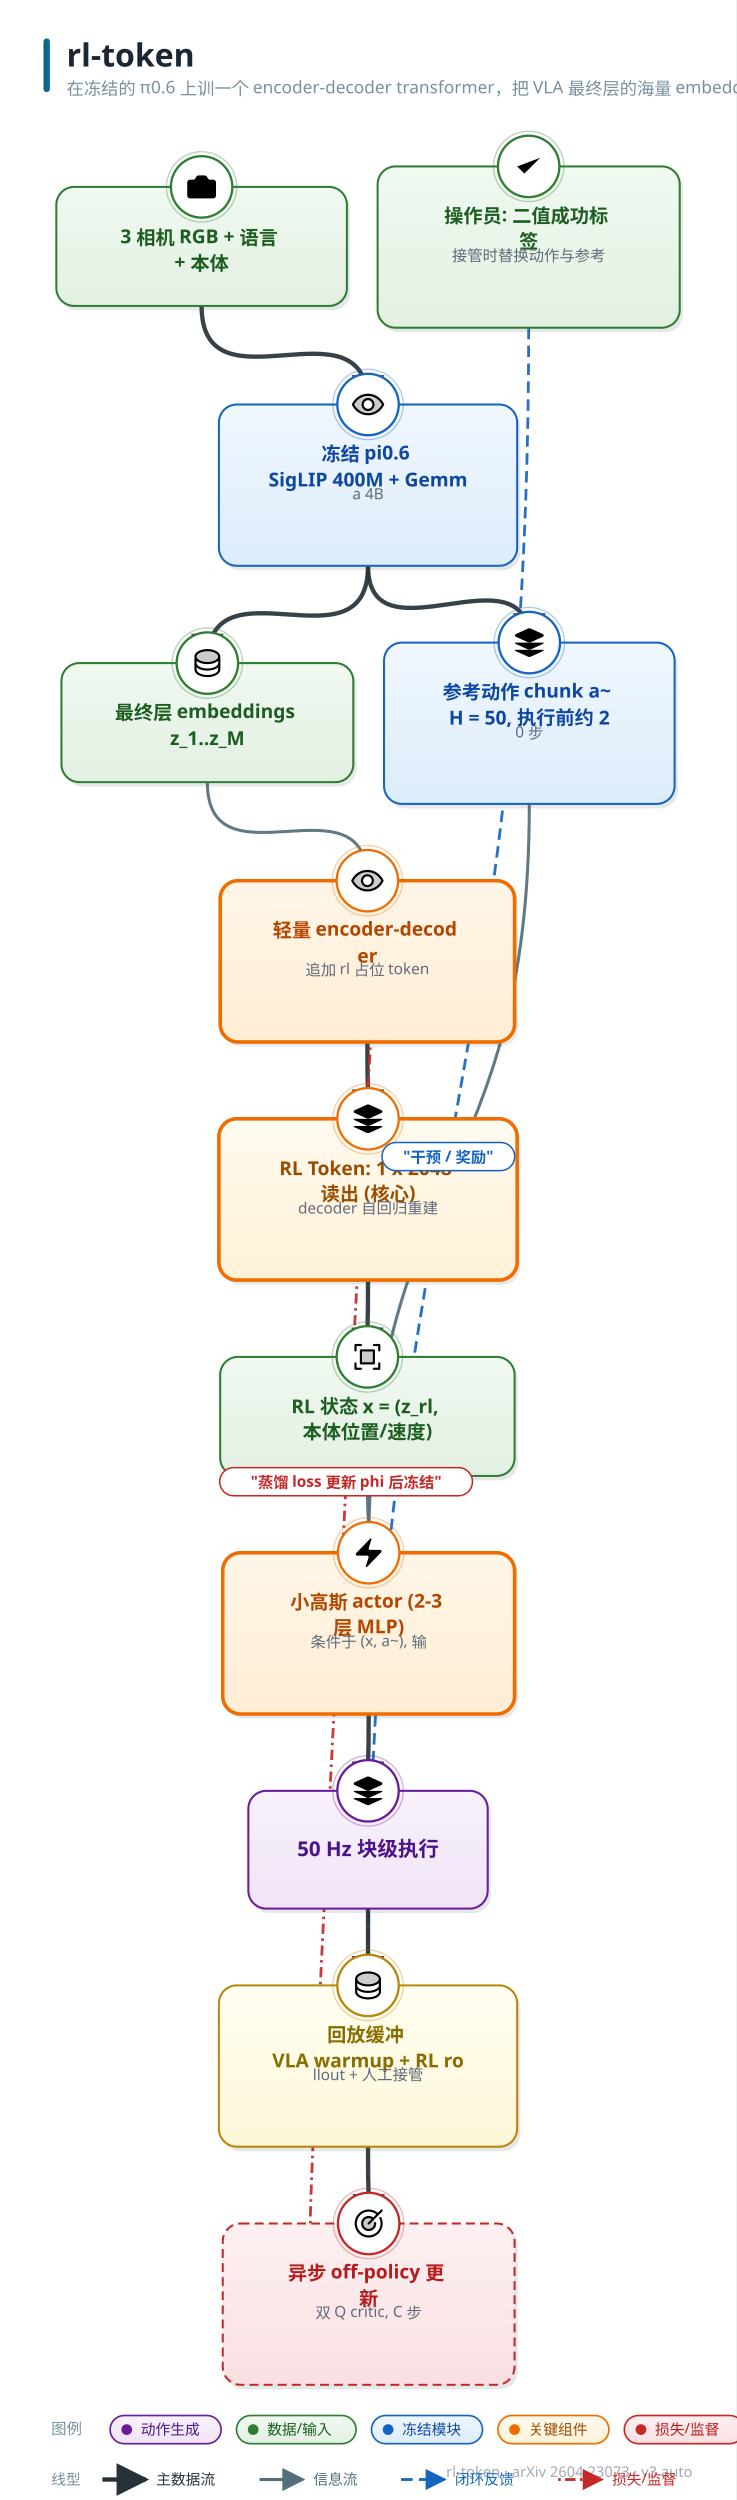
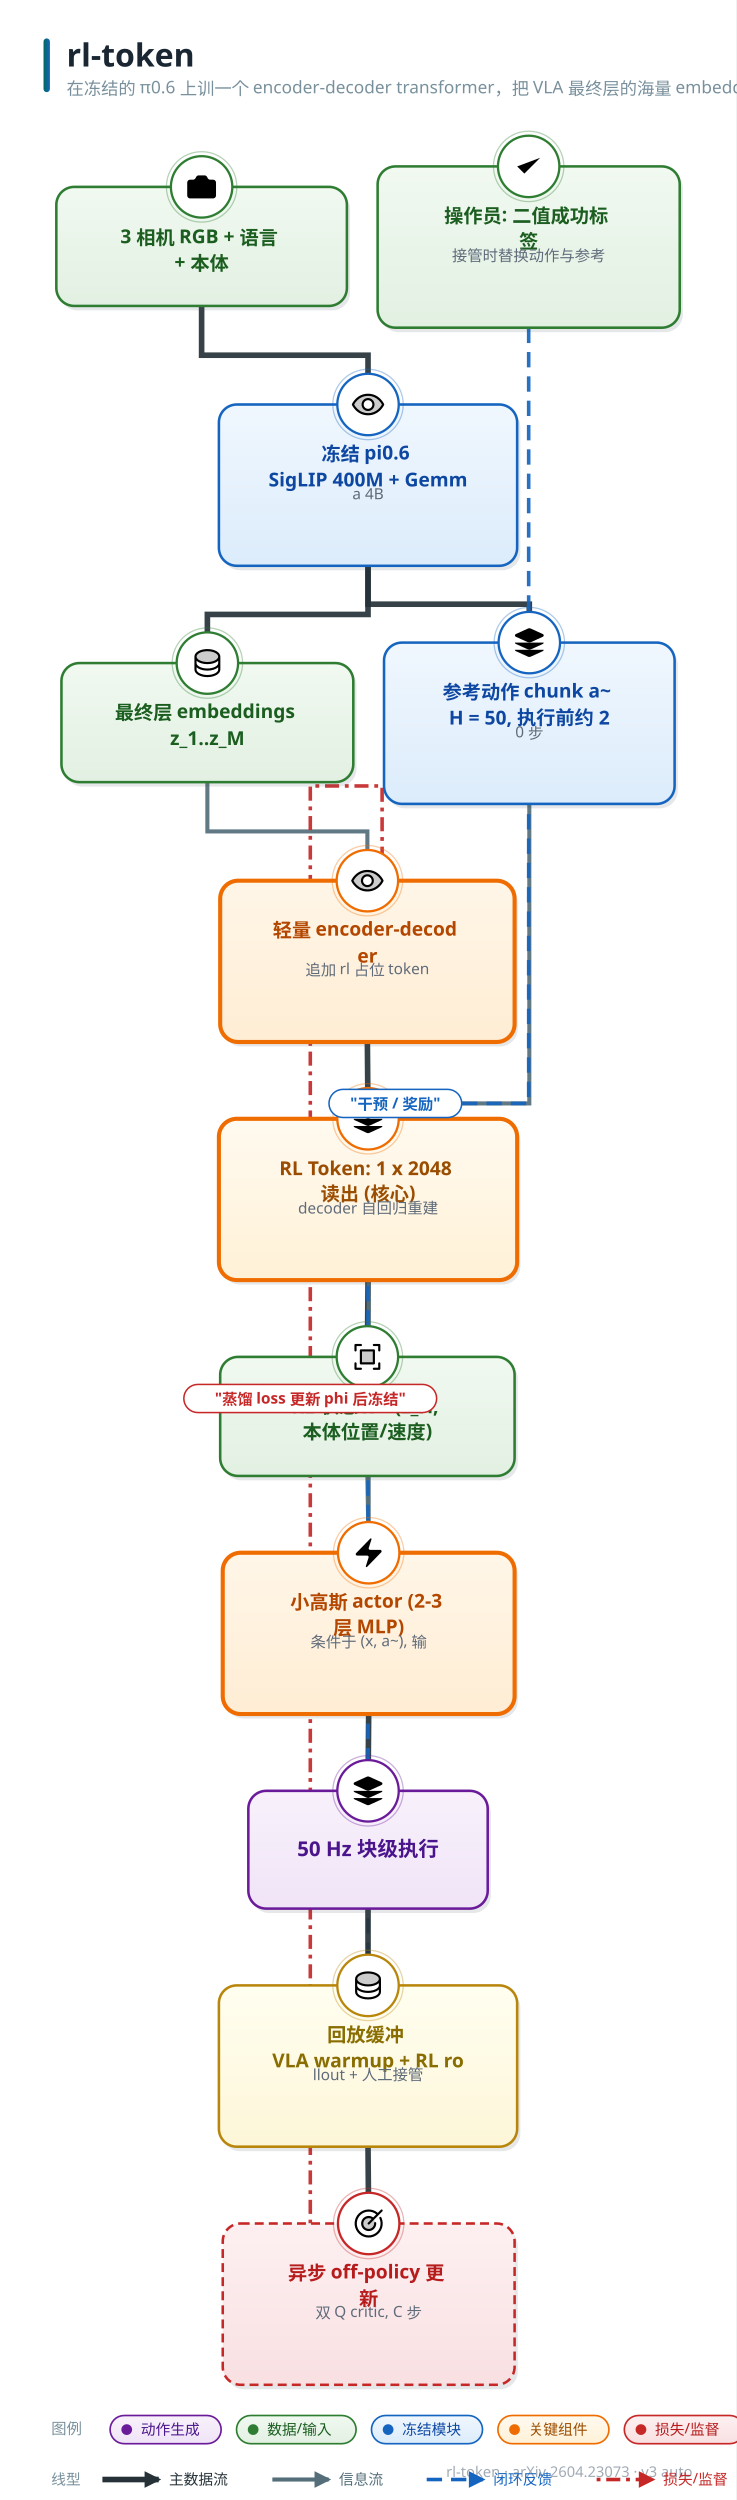
<svg xmlns="http://www.w3.org/2000/svg" width="575" height="1953" viewBox="0 0 575 1953" font-family="'PingFang SC','Hiragino Sans GB','Microsoft YaHei','Segoe UI',sans-serif">
  <style>text{font-family:'PingFang SC','Hiragino Sans GB','Microsoft YaHei','Segoe UI',sans-serif;} .lbl{font-weight:700;}</style>
  <defs>
    <linearGradient id="g-data" x1="0" y1="0" x2="0" y2="1">
      <stop offset="0" stop-color="#f1f9f1" />
      <stop offset="1" stop-color="#e2f0e2" />
    </linearGradient>
    <linearGradient id="g-frozen" x1="0" y1="0" x2="0" y2="1">
      <stop offset="0" stop-color="#f0f7fe" />
      <stop offset="1" stop-color="#dcecfb" />
    </linearGradient>
    <linearGradient id="g-train" x1="0" y1="0" x2="0" y2="1">
      <stop offset="0" stop-color="#fff6e8" />
      <stop offset="1" stop-color="#ffedd4" />
    </linearGradient>
    <linearGradient id="g-loss" x1="0" y1="0" x2="0" y2="1">
      <stop offset="0" stop-color="#fdf0f1" />
      <stop offset="1" stop-color="#f9e0e2" />
    </linearGradient>
    <linearGradient id="g-act" x1="0" y1="0" x2="0" y2="1">
      <stop offset="0" stop-color="#f8f1fb" />
      <stop offset="1" stop-color="#f0e4f7" />
    </linearGradient>
    <linearGradient id="g-loop" x1="0" y1="0" x2="0" y2="1">
      <stop offset="0" stop-color="#f2f5f7" />
      <stop offset="1" stop-color="#e6ebee" />
    </linearGradient>
    <linearGradient id="g-env" x1="0" y1="0" x2="0" y2="1">
      <stop offset="0" stop-color="#eef8f6" />
      <stop offset="1" stop-color="#dcf0ec" />
    </linearGradient>
    <linearGradient id="g-mem" x1="0" y1="0" x2="0" y2="1">
      <stop offset="0" stop-color="#fffef0" />
      <stop offset="1" stop-color="#fdf6d8" />
    </linearGradient>
    <linearGradient id="g-reward" x1="0" y1="0" x2="0" y2="1">
      <stop offset="0" stop-color="#fdf2f7" />
      <stop offset="1" stop-color="#f9e2ed" />
    </linearGradient>
    <linearGradient id="g-key" x1="0" y1="0" x2="0" y2="1">
      <stop offset="0" stop-color="#fffaf0" />
      <stop offset="1" stop-color="#fff1d6" />
    </linearGradient>
    <linearGradient id="g-title" x1="0" y1="0" x2="1" y2="0">
      <stop offset="0" stop-color="#00695c" />
      <stop offset="1" stop-color="#1565c0" />
    </linearGradient>
-     <marker id="arr-main" viewBox="0 0 10 10" refX="9" refY="5" markerWidth="7.5" markerHeight="7.5" orient="auto-start-reverse">
+     <marker id="arr-main" viewBox="0 0 10 10" refX="8.5" refY="5" markerWidth="13" markerHeight="13" markerUnits="userSpaceOnUse" orient="auto-start-reverse">
      <path d="M0 0 L10 5 L0 10 z" fill="#546e7a" />
    </marker>
-     <marker id="arr-thick" viewBox="0 0 10 10" refX="9" refY="5" markerWidth="7.5" markerHeight="7.5" orient="auto-start-reverse">
+     <marker id="arr-thick" viewBox="0 0 10 10" refX="8.5" refY="5" markerWidth="13" markerHeight="13" markerUnits="userSpaceOnUse" orient="auto-start-reverse">
      <path d="M0 0 L10 5 L0 10 z" fill="#263238" />
    </marker>
-     <marker id="arr-thin" viewBox="0 0 10 10" refX="9" refY="5" markerWidth="7.5" markerHeight="7.5" orient="auto-start-reverse">
+     <marker id="arr-thin" viewBox="0 0 10 10" refX="8.5" refY="5" markerWidth="13" markerHeight="13" markerUnits="userSpaceOnUse" orient="auto-start-reverse">
      <path d="M0 0 L10 5 L0 10 z" fill="#9fb0bb" />
    </marker>
-     <marker id="arr-fb" viewBox="0 0 10 10" refX="9" refY="5" markerWidth="7.5" markerHeight="7.5" orient="auto-start-reverse">
+     <marker id="arr-fb" viewBox="0 0 10 10" refX="8.5" refY="5" markerWidth="13" markerHeight="13" markerUnits="userSpaceOnUse" orient="auto-start-reverse">
      <path d="M0 0 L10 5 L0 10 z" fill="#1565c0" />
    </marker>
-     <marker id="arr-loss" viewBox="0 0 10 10" refX="9" refY="5" markerWidth="7.5" markerHeight="7.5" orient="auto-start-reverse">
+     <marker id="arr-loss" viewBox="0 0 10 10" refX="8.5" refY="5" markerWidth="13" markerHeight="13" markerUnits="userSpaceOnUse" orient="auto-start-reverse">
      <path d="M0 0 L10 5 L0 10 z" fill="#c62828" />
    </marker>
  </defs>
  <rect width="575" height="1953" fill="#ffffff" />
  <rect x="34" y="30" width="5" height="42" rx="2.5" fill="url(#g-title)" />
  <text x="52" y="52" font-size="25" font-weight="800" fill="#1a2733">rl-token</text>
  <text x="52" y="74" font-size="13.5" fill="#78909c">在冻结的 π0.6 上训一个 encoder-decoder transformer，把 VLA 最终层的海量 embedding 压成单个 1×2048 的 RL Token</text>
  <text x="541" y="1935" font-size="11.5" fill="#a0aab4" text-anchor="end">rl-token · arXiv 2604.23073 · v3 auto</text>
-   <path d="M 157.5 239.0 C 157.5 325.9, 287.5 229.1, 287.5 316.0" fill="none" stroke="#263238" stroke-width="3.4" marker-end="url(#arr-thick)" opacity="0.92" />
-   <path d="M 287.5 442.0 C 287.5 526.6, 162.0 433.4, 162.0 518.0" fill="none" stroke="#263238" stroke-width="3.4" marker-end="url(#arr-thick)" opacity="0.92" />
-   <path d="M 162.0 611.0 C 162.0 695.8, 287.0 603.2, 287.0 688.0" fill="none" stroke="#546e7a" stroke-width="2.4" marker-end="url(#arr-main)" opacity="0.92" />
-   <path d="M 287.0 814.0 C 287.0 860.0, 287.5 828.0, 287.5 874.0" fill="none" stroke="#263238" stroke-width="3.4" marker-end="url(#arr-thick)" opacity="0.92" />
-   <path d="M 287.5 1000.0 C 287.5 1046.0, 287.0 1014.0, 287.0 1060.0" fill="none" stroke="#263238" stroke-width="3.4" marker-end="url(#arr-thick)" opacity="0.92" />
-   <path d="M 287.5 442.0 C 287.5 520.1, 413.5 423.9, 413.5 502.0" fill="none" stroke="#263238" stroke-width="3.4" marker-end="url(#arr-thick)" opacity="0.92" />
-   <path d="M 287.0 1153.0 C 287.0 1199.0, 288.0 1167.0, 288.0 1213.0" fill="none" stroke="#546e7a" stroke-width="2.4" marker-end="url(#arr-main)" opacity="0.92" />
-   <path d="M 413.5 628.0 C 413.5 926.4, 288.0 914.6, 288.0 1213.0" fill="none" stroke="#546e7a" stroke-width="2.4" marker-end="url(#arr-main)" opacity="0.92" />
-   <path d="M 288.0 1339.0 C 288.0 1385.0, 287.5 1353.0, 287.5 1399.0" fill="none" stroke="#263238" stroke-width="3.4" marker-end="url(#arr-thick)" opacity="0.92" />
-   <path d="M 413.0 256.0 C 413.0 852.6, 287.5 954.4, 287.5 1551.0" fill="none" stroke="#1565c0" stroke-width="2.2" stroke-dasharray="9 5" marker-end="url(#arr-fb)" opacity="0.92" />
-   <path d="M 287.5 1491.0 C 287.5 1537.0, 287.5 1505.0, 287.5 1551.0" fill="none" stroke="#263238" stroke-width="3.4" marker-end="url(#arr-thick)" opacity="0.92" />
-   <path d="M 287.5 1677.0 C 287.5 1723.0, 288.0 1691.0, 288.0 1737.0" fill="none" stroke="#263238" stroke-width="3.4" marker-end="url(#arr-thick)" opacity="0.92" />
-   <path d="M 242.4 1737.0 C 242.4 1663.0, 298.5 614.0, 298.5 688.0" fill="none" stroke="#c62828" stroke-width="2.2" stroke-dasharray="2 3.5 8 3.5" marker-end="url(#arr-loss)" opacity="0.92" />
+   <path d="M 157.5 239.0 L 157.5 277.5 L 287.5 277.5 L 287.5 316.0" fill="none" stroke="#263238" stroke-width="4.4" marker-end="url(#arr-thick)" opacity="0.92" />
+   <path d="M 287.5 442.0 L 287.5 480.0 L 162.0 480.0 L 162.0 518.0" fill="none" stroke="#263238" stroke-width="4.4" marker-end="url(#arr-thick)" opacity="0.92" />
+   <path d="M 162.0 611.0 L 162.0 649.5 L 287.0 649.5 L 287.0 688.0" fill="none" stroke="#546e7a" stroke-width="3.2" marker-end="url(#arr-main)" opacity="0.92" />
+   <path d="M 287.0 814.0 L 287.5 874.0" fill="none" stroke="#263238" stroke-width="4.4" marker-end="url(#arr-thick)" opacity="0.92" />
+   <path d="M 287.5 1000.0 L 287.0 1060.0" fill="none" stroke="#263238" stroke-width="4.4" marker-end="url(#arr-thick)" opacity="0.92" />
+   <path d="M 287.5 442.0 L 287.5 472.0 L 413.5 472.0 L 413.5 502.0" fill="none" stroke="#263238" stroke-width="4.4" marker-end="url(#arr-thick)" opacity="0.92" />
+   <path d="M 287.0 1153.0 L 288.0 1213.0" fill="none" stroke="#546e7a" stroke-width="3.2" marker-end="url(#arr-main)" opacity="0.92" />
+   <path d="M 413.5 628.0 L 413.5 862.0 L 288.0 862.0 L 288.0 1213.0" fill="none" stroke="#546e7a" stroke-width="3.2" marker-end="url(#arr-main)" opacity="0.92" />
+   <path d="M 288.0 1339.0 L 287.5 1399.0" fill="none" stroke="#263238" stroke-width="4.4" marker-end="url(#arr-thick)" opacity="0.92" />
+   <path d="M 413.0 256.0 L 413.0 862.0 L 287.5 862.0 L 287.5 1551.0" fill="none" stroke="#1565c0" stroke-width="2.8" stroke-dasharray="12 7" marker-end="url(#arr-fb)" opacity="0.92" />
+   <path d="M 287.5 1491.0 L 287.5 1551.0" fill="none" stroke="#263238" stroke-width="4.4" marker-end="url(#arr-thick)" opacity="0.92" />
+   <path d="M 287.5 1677.0 L 288.0 1737.0" fill="none" stroke="#263238" stroke-width="4.4" marker-end="url(#arr-thick)" opacity="0.92" />
+   <path d="M 242.4 1737.0 L 242.4 614.0 L 298.5 614.0 L 298.5 688.0" fill="none" stroke="#c62828" stroke-width="2.8" stroke-dasharray="3 4.5 11 4.5" marker-end="url(#arr-loss)" opacity="0.92" />
  <rect x="46.5" y="149.5" width="227" height="93" rx="14" fill="#37474f" opacity="0.13" />
-   <rect x="44" y="146" width="227" height="93" rx="14" fill="url(#g-data)" stroke="#2e7d32" stroke-width="1.6" />
+   <rect x="44" y="146" width="227" height="93" rx="14" fill="url(#g-data)" stroke="#2e7d32" stroke-width="2.0" />
  <circle cx="157.5" cy="146" r="24" fill="#ffffff" stroke="#2e7d32" stroke-width="1.8" />
  <circle cx="157.5" cy="146" r="27.5" fill="none" stroke="#2e7d32" stroke-width="1" opacity="0.35" />
  <g transform="translate(144.0,132.5) scale(1.125)">
    <path d="M13.997 4a2 2 0 0 1 1.76 1.05l.486.9A2 2 0 0 0 18.003 7H20a2 2 0 0 1 2 2v9a2 2 0 0 1-2 2H4a2 2 0 0 1-2-2V9a2 2 0 0 1 2-2h1.997a2 2 0 0 0 1.759-1.048l.489-.904A2 2 0 0 1 10.004 4z" />
    <circle cx="12" cy="13" r="3" />
  </g>
  <text x="157.5" y="190" font-size="15" class="lbl" fill="#1b5e20" text-anchor="middle">
    <tspan x="157.5" dy="0">3 相机 RGB + 语言 </tspan>
    <tspan x="157.5" dy="20">+ 本体</tspan>
  </text>
  <rect x="173.5" y="319.5" width="233" height="126" rx="14" fill="#37474f" opacity="0.13" />
-   <rect x="171" y="316" width="233" height="126" rx="14" fill="url(#g-frozen)" stroke="#1565c0" stroke-width="1.6" />
+   <rect x="171" y="316" width="233" height="126" rx="14" fill="url(#g-frozen)" stroke="#1565c0" stroke-width="2.0" />
  <circle cx="287.5" cy="316" r="24" fill="#ffffff" stroke="#1565c0" stroke-width="1.8" />
  <circle cx="287.5" cy="316" r="27.5" fill="none" stroke="#1565c0" stroke-width="1" opacity="0.35" />
  <g transform="translate(274.0,302.5) scale(0.1055)">
    <path d="M128,56C48,56,16,128,16,128s32,72,112,72,112-72,112-72S208,56,128,56Zm0,112a40,40,0,1,1,40-40A40,40,0,0,1,128,168Z" opacity="0.2" />
    <path d="M247.31,124.76c-.35-.79-8.82-19.58-27.65-38.41C194.57,61.26,162.88,48,128,48S61.43,61.26,36.34,86.35C17.51,105.18,9,124,8.69,124.76a8,8,0,0,0,0,6.5c.35.79,8.82,19.57,27.65,38.4C61.43,194.74,93.12,208,128,208s66.57-13.26,91.66-38.34c18.83-18.83,27.3-37.61,27.65-38.4A8,8,0,0,0,247.31,124.76ZM128,192c-30.78,0-57.67-11.19-79.93-33.25A133.47,133.47,0,0,1,25,128,133.33,133.33,0,0,1,48.07,97.25C70.33,75.19,97.22,64,128,64s57.67,11.19,79.93,33.25A133.46,133.46,0,0,1,231.05,128C223.84,141.46,192.43,192,128,192Zm0-112a48,48,0,1,0,48,48A48.05,48.05,0,0,0,128,80Zm0,80a32,32,0,1,1,32-32A32,32,0,0,1,128,160Z" />
  </g>
  <text x="287.5" y="360" font-size="15" class="lbl" fill="#0d47a1" text-anchor="middle">
    <tspan x="287.5" dy="0">冻结 pi0.6</tspan>
    <tspan x="287.5" dy="20">SigLIP 400M + Gemm</tspan>
  </text>
  <text x="287.5" y="390" font-size="12" fill="#5f6b7a" text-anchor="middle">a 4B</text>
  <rect x="50.5" y="521.5" width="228" height="93" rx="14" fill="#37474f" opacity="0.13" />
-   <rect x="48" y="518" width="228" height="93" rx="14" fill="url(#g-data)" stroke="#2e7d32" stroke-width="1.6" />
+   <rect x="48" y="518" width="228" height="93" rx="14" fill="url(#g-data)" stroke="#2e7d32" stroke-width="2.0" />
  <circle cx="162.0" cy="518" r="24" fill="#ffffff" stroke="#2e7d32" stroke-width="1.8" />
  <circle cx="162.0" cy="518" r="27.5" fill="none" stroke="#2e7d32" stroke-width="1" opacity="0.35" />
  <g transform="translate(148.5,504.5) scale(0.1055)">
    <path d="M216,80c0,26.51-39.4,48-88,48S40,106.51,40,80s39.4-48,88-48S216,53.49,216,80Z" opacity="0.2" />
    <path d="M128,24C74.17,24,32,48.6,32,80v96c0,31.4,42.17,56,96,56s96-24.6,96-56V80C224,48.6,181.83,24,128,24Zm80,104c0,9.62-7.88,19.43-21.61,26.92C170.93,163.35,150.19,168,128,168s-42.93-4.65-58.39-13.08C55.88,147.43,48,137.62,48,128V111.36c17.06,15,46.23,24.64,80,24.64s62.94-9.68,80-24.64ZM69.61,53.08C85.07,44.65,105.81,40,128,40s42.93,4.65,58.39,13.08C200.12,60.57,208,70.38,208,80s-7.88,19.43-21.61,26.92C170.93,115.35,150.19,120,128,120s-42.93-4.65-58.39-13.08C55.88,99.43,48,89.62,48,80S55.88,60.57,69.61,53.08ZM186.39,202.92C170.93,211.35,150.19,216,128,216s-42.93-4.65-58.39-13.08C55.88,195.43,48,185.62,48,176V159.36c17.06,15,46.23,24.64,80,24.64s62.94-9.68,80-24.64V176C208,185.62,200.12,195.43,186.39,202.92Z" />
  </g>
  <text x="162.0" y="562" font-size="15" class="lbl" fill="#1b5e20" text-anchor="middle">
    <tspan x="162.0" dy="0">最终层 embeddings </tspan>
    <tspan x="162.0" dy="20">z_1..z_M</tspan>
  </text>
  <rect x="174.5" y="691.5" width="230" height="126" rx="14" fill="#37474f" opacity="0.13" />
-   <rect x="172" y="688" width="230" height="126" rx="14" fill="url(#g-train)" stroke="#ef6c00" stroke-width="2.8" />
+   <rect x="172" y="688" width="230" height="126" rx="14" fill="url(#g-train)" stroke="#ef6c00" stroke-width="3.2" />
  <circle cx="287.0" cy="688" r="24" fill="#ffffff" stroke="#ef6c00" stroke-width="1.8" />
  <circle cx="287.0" cy="688" r="27.5" fill="none" stroke="#ef6c00" stroke-width="1" opacity="0.35" />
  <g transform="translate(273.5,674.5) scale(0.1055)">
    <path d="M128,56C48,56,16,128,16,128s32,72,112,72,112-72,112-72S208,56,128,56Zm0,112a40,40,0,1,1,40-40A40,40,0,0,1,128,168Z" opacity="0.2" />
    <path d="M247.31,124.76c-.35-.79-8.82-19.58-27.65-38.41C194.57,61.26,162.88,48,128,48S61.43,61.26,36.34,86.35C17.51,105.18,9,124,8.69,124.76a8,8,0,0,0,0,6.5c.35.79,8.82,19.57,27.65,38.4C61.43,194.74,93.12,208,128,208s66.57-13.26,91.66-38.34c18.83-18.83,27.3-37.61,27.65-38.4A8,8,0,0,0,247.31,124.76ZM128,192c-30.78,0-57.67-11.19-79.93-33.25A133.47,133.47,0,0,1,25,128,133.33,133.33,0,0,1,48.07,97.25C70.33,75.19,97.22,64,128,64s57.67,11.19,79.93,33.25A133.46,133.46,0,0,1,231.05,128C223.84,141.46,192.43,192,128,192Zm0-112a48,48,0,1,0,48,48A48.05,48.05,0,0,0,128,80Zm0,80a32,32,0,1,1,32-32A32,32,0,0,1,128,160Z" />
  </g>
  <text x="287.0" y="732" font-size="15" class="lbl" fill="#b34700" text-anchor="middle">
    <tspan x="287.0" dy="0">轻量 encoder-decod</tspan>
    <tspan x="287.0" dy="20">er</tspan>
  </text>
  <text x="287.0" y="762" font-size="12" fill="#5f6b7a" text-anchor="middle">追加 rl 占位 token</text>
  <rect x="173.5" y="877.5" width="233" height="126" rx="14" fill="#37474f" opacity="0.13" />
-   <rect x="171" y="874" width="233" height="126" rx="14" fill="url(#g-key)" stroke="#ef6c00" stroke-width="2.8" />
+   <rect x="171" y="874" width="233" height="126" rx="14" fill="url(#g-key)" stroke="#ef6c00" stroke-width="3.2" />
  <circle cx="287.5" cy="874" r="24" fill="#ffffff" stroke="#ef6c00" stroke-width="1.8" />
  <circle cx="287.5" cy="874" r="27.5" fill="none" stroke="#ef6c00" stroke-width="1" opacity="0.35" />
  <g transform="translate(274.0,860.5) scale(1.125)">
    <path d="M12.83 2.18a2 2 0 0 0-1.66 0L2.6 6.08a1 1 0 0 0 0 1.83l8.58 3.91a2 2 0 0 0 1.66 0l8.58-3.9a1 1 0 0 0 0-1.83z" />
    <path d="M2 12a1 1 0 0 0 .58.91l8.6 3.91a2 2 0 0 0 1.65 0l8.58-3.9A1 1 0 0 0 22 12" />
    <path d="M2 17a1 1 0 0 0 .58.91l8.6 3.91a2 2 0 0 0 1.65 0l8.58-3.9A1 1 0 0 0 22 17" />
  </g>
  <text x="287.5" y="918" font-size="15" class="lbl" fill="#9a4d00" text-anchor="middle">
    <tspan x="287.5" dy="0">RL Token: 1 x 2048</tspan>
    <tspan x="287.5" dy="20"> 读出 (核心)</tspan>
  </text>
  <text x="287.5" y="948" font-size="12" fill="#5f6b7a" text-anchor="middle">decoder 自回归重建</text>
  <rect x="174.5" y="1063.5" width="230" height="93" rx="14" fill="#37474f" opacity="0.13" />
-   <rect x="172" y="1060" width="230" height="93" rx="14" fill="url(#g-data)" stroke="#2e7d32" stroke-width="1.6" />
+   <rect x="172" y="1060" width="230" height="93" rx="14" fill="url(#g-data)" stroke="#2e7d32" stroke-width="2.0" />
  <circle cx="287.0" cy="1060" r="24" fill="#ffffff" stroke="#2e7d32" stroke-width="1.8" />
  <circle cx="287.0" cy="1060" r="27.5" fill="none" stroke="#2e7d32" stroke-width="1" opacity="0.35" />
  <g transform="translate(273.5,1046.5) scale(0.1055)">
    <path d="M176,80v96H80V80Z" opacity="0.2" />
    <path d="M224,40V80a8,8,0,0,1-16,0V48H176a8,8,0,0,1,0-16h40A8,8,0,0,1,224,40ZM80,208H48V176a8,8,0,0,0-16,0v40a8,8,0,0,0,8,8H80a8,8,0,0,0,0-16Zm136-40a8,8,0,0,0-8,8v32H176a8,8,0,0,0,0,16h40a8,8,0,0,0,8-8V176A8,8,0,0,0,216,168ZM40,88a8,8,0,0,0,8-8V48H80a8,8,0,0,0,0-16H40a8,8,0,0,0-8,8V80A8,8,0,0,0,40,88ZM80,72h96a8,8,0,0,1,8,8v96a8,8,0,0,1-8,8H80a8,8,0,0,1-8-8V80A8,8,0,0,1,80,72Zm8,96h80V88H88Z" />
  </g>
  <text x="287.0" y="1104" font-size="15" class="lbl" fill="#1b5e20" text-anchor="middle">
    <tspan x="287.0" dy="0">RL 状态 x = (z_rl,</tspan>
    <tspan x="287.0" dy="20"> 本体位置/速度)</tspan>
  </text>
  <rect x="302.5" y="505.5" width="227" height="126" rx="14" fill="#37474f" opacity="0.13" />
-   <rect x="300" y="502" width="227" height="126" rx="14" fill="url(#g-frozen)" stroke="#1565c0" stroke-width="1.6" />
+   <rect x="300" y="502" width="227" height="126" rx="14" fill="url(#g-frozen)" stroke="#1565c0" stroke-width="2.0" />
  <circle cx="413.5" cy="502" r="24" fill="#ffffff" stroke="#1565c0" stroke-width="1.8" />
  <circle cx="413.5" cy="502" r="27.5" fill="none" stroke="#1565c0" stroke-width="1" opacity="0.35" />
  <g transform="translate(400.0,488.5) scale(1.125)">
    <path d="M12.83 2.18a2 2 0 0 0-1.66 0L2.6 6.08a1 1 0 0 0 0 1.83l8.58 3.91a2 2 0 0 0 1.66 0l8.58-3.9a1 1 0 0 0 0-1.83z" />
    <path d="M2 12a1 1 0 0 0 .58.91l8.6 3.91a2 2 0 0 0 1.65 0l8.58-3.9A1 1 0 0 0 22 12" />
    <path d="M2 17a1 1 0 0 0 .58.91l8.6 3.91a2 2 0 0 0 1.65 0l8.58-3.9A1 1 0 0 0 22 17" />
  </g>
  <text x="413.5" y="546" font-size="15" class="lbl" fill="#0d47a1" text-anchor="middle">
    <tspan x="413.5" dy="0">参考动作 chunk a~</tspan>
    <tspan x="413.5" dy="20">H = 50, 执行前约 2</tspan>
  </text>
  <text x="413.5" y="576" font-size="12" fill="#5f6b7a" text-anchor="middle">0 步</text>
  <rect x="176.5" y="1216.5" width="228" height="126" rx="14" fill="#37474f" opacity="0.13" />
-   <rect x="174" y="1213" width="228" height="126" rx="14" fill="url(#g-train)" stroke="#ef6c00" stroke-width="2.8" />
+   <rect x="174" y="1213" width="228" height="126" rx="14" fill="url(#g-train)" stroke="#ef6c00" stroke-width="3.2" />
  <circle cx="288.0" cy="1213" r="24" fill="#ffffff" stroke="#ef6c00" stroke-width="1.8" />
  <circle cx="288.0" cy="1213" r="27.5" fill="none" stroke="#ef6c00" stroke-width="1" opacity="0.35" />
  <g transform="translate(274.5,1199.5) scale(1.125)">
    <path d="M4 14a1 1 0 0 1-.78-1.63l9.9-10.2a.5.5 0 0 1 .86.46l-1.92 6.02A1 1 0 0 0 13 10h7a1 1 0 0 1 .78 1.63l-9.9 10.2a.5.5 0 0 1-.86-.46l1.92-6.02A1 1 0 0 0 11 14z" />
  </g>
  <text x="288.0" y="1257" font-size="15" class="lbl" fill="#b34700" text-anchor="middle">
    <tspan x="288.0" dy="0">小高斯 actor (2-3 </tspan>
    <tspan x="288.0" dy="20">层 MLP)</tspan>
  </text>
  <text x="288.0" y="1287" font-size="12" fill="#5f6b7a" text-anchor="middle">条件于 (x, a~), 输</text>
  <rect x="196.5" y="1402.5" width="187" height="92" rx="14" fill="#37474f" opacity="0.13" />
-   <rect x="194" y="1399" width="187" height="92" rx="14" fill="url(#g-act)" stroke="#6a1b9a" stroke-width="1.6" />
+   <rect x="194" y="1399" width="187" height="92" rx="14" fill="url(#g-act)" stroke="#6a1b9a" stroke-width="2.0" />
  <circle cx="287.5" cy="1399" r="24" fill="#ffffff" stroke="#6a1b9a" stroke-width="1.8" />
  <circle cx="287.5" cy="1399" r="27.5" fill="none" stroke="#6a1b9a" stroke-width="1" opacity="0.35" />
  <g transform="translate(274.0,1385.5) scale(1.125)">
    <path d="M12.83 2.18a2 2 0 0 0-1.66 0L2.6 6.08a1 1 0 0 0 0 1.83l8.58 3.91a2 2 0 0 0 1.66 0l8.58-3.9a1 1 0 0 0 0-1.83z" />
    <path d="M2 12a1 1 0 0 0 .58.91l8.6 3.91a2 2 0 0 0 1.65 0l8.58-3.9A1 1 0 0 0 22 12" />
    <path d="M2 17a1 1 0 0 0 .58.91l8.6 3.91a2 2 0 0 0 1.65 0l8.58-3.9A1 1 0 0 0 22 17" />
  </g>
  <text x="287.5" y="1450" font-size="16" class="lbl" fill="#4a148c" text-anchor="middle">50 Hz 块级执行</text>
  <rect x="297.5" y="133.5" width="236" height="126" rx="14" fill="#37474f" opacity="0.13" />
-   <rect x="295" y="130" width="236" height="126" rx="14" fill="url(#g-data)" stroke="#2e7d32" stroke-width="1.6" />
+   <rect x="295" y="130" width="236" height="126" rx="14" fill="url(#g-data)" stroke="#2e7d32" stroke-width="2.0" />
  <circle cx="413.0" cy="130" r="24" fill="#ffffff" stroke="#2e7d32" stroke-width="1.8" />
  <circle cx="413.0" cy="130" r="27.5" fill="none" stroke="#2e7d32" stroke-width="1" opacity="0.35" />
  <g transform="translate(399.5,116.5) scale(1.125)">
    <path d="M20 6 9 17l-5-5" />
  </g>
  <text x="413.0" y="174" font-size="15" class="lbl" fill="#1b5e20" text-anchor="middle">
    <tspan x="413.0" dy="0">操作员: 二值成功标</tspan>
    <tspan x="413.0" dy="20">签</tspan>
  </text>
  <text x="413.0" y="204" font-size="12" fill="#5f6b7a" text-anchor="middle">接管时替换动作与参考</text>
  <rect x="173.5" y="1554.5" width="233" height="126" rx="14" fill="#37474f" opacity="0.13" />
-   <rect x="171" y="1551" width="233" height="126" rx="14" fill="url(#g-mem)" stroke="#b8860b" stroke-width="1.6" />
+   <rect x="171" y="1551" width="233" height="126" rx="14" fill="url(#g-mem)" stroke="#b8860b" stroke-width="2.0" />
  <circle cx="287.5" cy="1551" r="24" fill="#ffffff" stroke="#b8860b" stroke-width="1.8" />
  <circle cx="287.5" cy="1551" r="27.5" fill="none" stroke="#b8860b" stroke-width="1" opacity="0.35" />
  <g transform="translate(274.0,1537.5) scale(0.1055)">
    <path d="M216,80c0,26.51-39.4,48-88,48S40,106.51,40,80s39.4-48,88-48S216,53.49,216,80Z" opacity="0.2" />
    <path d="M128,24C74.17,24,32,48.6,32,80v96c0,31.4,42.17,56,96,56s96-24.6,96-56V80C224,48.6,181.83,24,128,24Zm80,104c0,9.62-7.88,19.43-21.61,26.92C170.93,163.35,150.19,168,128,168s-42.93-4.65-58.39-13.08C55.88,147.43,48,137.62,48,128V111.36c17.06,15,46.23,24.64,80,24.64s62.94-9.68,80-24.64ZM69.61,53.08C85.07,44.65,105.81,40,128,40s42.93,4.65,58.39,13.08C200.12,60.57,208,70.38,208,80s-7.88,19.43-21.61,26.92C170.93,115.35,150.19,120,128,120s-42.93-4.65-58.39-13.08C55.88,99.43,48,89.62,48,80S55.88,60.57,69.61,53.08ZM186.39,202.92C170.93,211.35,150.19,216,128,216s-42.93-4.65-58.39-13.08C55.88,195.43,48,185.62,48,176V159.36c17.06,15,46.23,24.64,80,24.64s62.94-9.68,80-24.64V176C208,185.62,200.12,195.43,186.39,202.92Z" />
  </g>
  <text x="287.5" y="1595" font-size="15" class="lbl" fill="#8a6d00" text-anchor="middle">
    <tspan x="287.5" dy="0">回放缓冲</tspan>
    <tspan x="287.5" dy="20">VLA warmup + RL ro</tspan>
  </text>
  <text x="287.5" y="1625" font-size="12" fill="#5f6b7a" text-anchor="middle">llout + 人工接管</text>
  <rect x="176.5" y="1740.5" width="228" height="126" rx="14" fill="#37474f" opacity="0.13" />
-   <rect x="174" y="1737" width="228" height="126" rx="14" fill="url(#g-loss)" stroke="#c62828" stroke-width="1.6" stroke-dasharray="7 4" />
+   <rect x="174" y="1737" width="228" height="126" rx="14" fill="url(#g-loss)" stroke="#c62828" stroke-width="2.0" stroke-dasharray="7 4" />
  <circle cx="288.0" cy="1737" r="24" fill="#ffffff" stroke="#c62828" stroke-width="1.8" />
  <circle cx="288.0" cy="1737" r="27.5" fill="none" stroke="#c62828" stroke-width="1" opacity="0.35" />
  <g transform="translate(274.5,1723.5) scale(0.1055)">
    <path d="M176,128a48,48,0,1,1-48-48A48,48,0,0,1,176,128Z" opacity="0.2" />
    <path d="M221.87,83.16A104.1,104.1,0,1,1,195.67,49l22.67-22.68a8,8,0,0,1,11.32,11.32l-96,96a8,8,0,0,1-11.32-11.32l27.72-27.72a40,40,0,1,0,17.87,31.09,8,8,0,1,1,16-.9,56,56,0,1,1-22.38-41.65L184.3,60.39a87.88,87.88,0,1,0,23.13,29.67,8,8,0,0,1,14.44-6.9Z" />
  </g>
  <text x="288.0" y="1781" font-size="15" class="lbl" fill="#b71c1c" text-anchor="middle">
    <tspan x="288.0" dy="0">异步 off-policy 更</tspan>
    <tspan x="288.0" dy="20">新</tspan>
  </text>
  <text x="288.0" y="1811" font-size="12" fill="#5f6b7a" text-anchor="middle">双 Q critic, C 步</text>
-   <g transform="translate(350.2,903.5)">
+   <g transform="translate(308.8,862.0)">
    <rect x="-51.8" y="-11" width="103.7" height="22" rx="11" fill="#ffffff" stroke="#1565c0" stroke-width="1.2" />
    <text y="4" font-size="12" fill="#1565c0" font-weight="600" text-anchor="middle">"干预 / 奖励"</text>
  </g>
-   <g transform="translate(270.4,1157.5)">
+   <g transform="translate(242.4,1092.5)">
    <rect x="-98.8" y="-11" width="197.5" height="22" rx="11" fill="#ffffff" stroke="#c62828" stroke-width="1.2" />
    <text y="4" font-size="12" fill="#c62828" font-weight="600" text-anchor="middle">"蒸馏 loss 更新 phi 后冻结"</text>
  </g>
  <text x="40" y="1901.5" font-size="12" fill="#78909c">图例</text>
  <g>
    <rect x="86" y="1887" width="86.76" height="22" rx="11" fill="url(#g-act)" stroke="#6a1b9a" stroke-width="1.3" />
    <circle cx="99" cy="1898" r="4.2" fill="#6a1b9a" />
    <text x="110" y="1902" font-size="11.5" fill="#4a148c">动作生成</text>
  </g>
  <g>
    <rect x="184.76" y="1887" width="93.43" height="22" rx="11" fill="url(#g-data)" stroke="#2e7d32" stroke-width="1.3" />
    <circle cx="197.76" cy="1898" r="4.2" fill="#2e7d32" />
    <text x="208.76" y="1902" font-size="11.5" fill="#1b5e20">数据/输入</text>
  </g>
  <g>
    <rect x="290.19" y="1887" width="86.76" height="22" rx="11" fill="url(#g-frozen)" stroke="#1565c0" stroke-width="1.3" />
    <circle cx="303.19" cy="1898" r="4.2" fill="#1565c0" />
    <text x="314.19" y="1902" font-size="11.5" fill="#0d47a1">冻结模块</text>
  </g>
  <g>
    <rect x="388.95" y="1887" width="86.76" height="22" rx="11" fill="url(#g-key)" stroke="#ef6c00" stroke-width="1.3" />
    <circle cx="401.95" cy="1898" r="4.2" fill="#ef6c00" />
    <text x="412.95" y="1902" font-size="11.5" fill="#9a4d00">关键组件</text>
  </g>
  <g>
    <rect x="487.71" y="1887" width="93.43" height="22" rx="11" fill="url(#g-loss)" stroke="#c62828" stroke-width="1.3" />
    <circle cx="500.71" cy="1898" r="4.2" fill="#c62828" />
    <text x="511.71" y="1902" font-size="11.5" fill="#b71c1c">损失/监督</text>
  </g>
  <g>
    <rect x="593.14" y="1887" width="62.38" height="22" rx="11" fill="url(#g-mem)" stroke="#b8860b" stroke-width="1.3" />
    <circle cx="606.14" cy="1898" r="4.2" fill="#b8860b" />
    <text x="617.14" y="1902" font-size="11.5" fill="#8a6d00">记忆</text>
  </g>
  <g>
    <rect x="667.52" y="1887" width="98.95" height="22" rx="11" fill="url(#g-train)" stroke="#ef6c00" stroke-width="1.3" />
    <circle cx="680.52" cy="1898" r="4.2" fill="#ef6c00" />
    <text x="691.52" y="1902" font-size="11.5" fill="#b34700">可训练模块</text>
  </g>
  <text x="40" y="1941" font-size="11.5" fill="#78909c">线型</text>
  <g>
-     <path d="M 80 1937 h 34" stroke="#263238" stroke-width="3.4" marker-end="url(#arr-thick)" />
-     <text x="122" y="1941" font-size="11.5" fill="#263238">主数据流</text>
-   </g>
-   <g>
-     <path d="M 202.76 1937 h 34" stroke="#546e7a" stroke-width="2.4" marker-end="url(#arr-main)" />
-     <text x="244.76" y="1941" font-size="11.5" fill="#546e7a">信息流</text>
-   </g>
-   <g>
-     <path d="M 313.33 1937 h 34" stroke="#1565c0" stroke-width="2.2" stroke-dasharray="9 5" marker-end="url(#arr-fb)" />
-     <text x="355.33" y="1941" font-size="11.5" fill="#1565c0">闭环反馈</text>
-   </g>
-   <g>
-     <path d="M 436.09 1937 h 34" stroke="#c62828" stroke-width="2.2" stroke-dasharray="2 3.5 8 3.5" marker-end="url(#arr-loss)" />
-     <text x="478.09" y="1941" font-size="11.5" fill="#c62828">损失/监督</text>
+     <path d="M 80 1937 h 44" stroke="#263238" stroke-width="4.4" marker-end="url(#arr-thick)" />
+     <text x="132" y="1941" font-size="11.5" fill="#263238">主数据流</text>
+   </g>
+   <g>
+     <path d="M 212.76 1937 h 44" stroke="#546e7a" stroke-width="3.2" marker-end="url(#arr-main)" />
+     <text x="264.76" y="1941" font-size="11.5" fill="#546e7a">信息流</text>
+   </g>
+   <g>
+     <path d="M 333.33 1937 h 44" stroke="#1565c0" stroke-width="2.8" stroke-dasharray="12 7" marker-end="url(#arr-fb)" />
+     <text x="385.33" y="1941" font-size="11.5" fill="#1565c0">闭环反馈</text>
+   </g>
+   <g>
+     <path d="M 466.09 1937 h 44" stroke="#c62828" stroke-width="2.8" stroke-dasharray="3 4.5 11 4.5" marker-end="url(#arr-loss)" />
+     <text x="518.09" y="1941" font-size="11.5" fill="#c62828">损失/监督</text>
  </g>
</svg>
